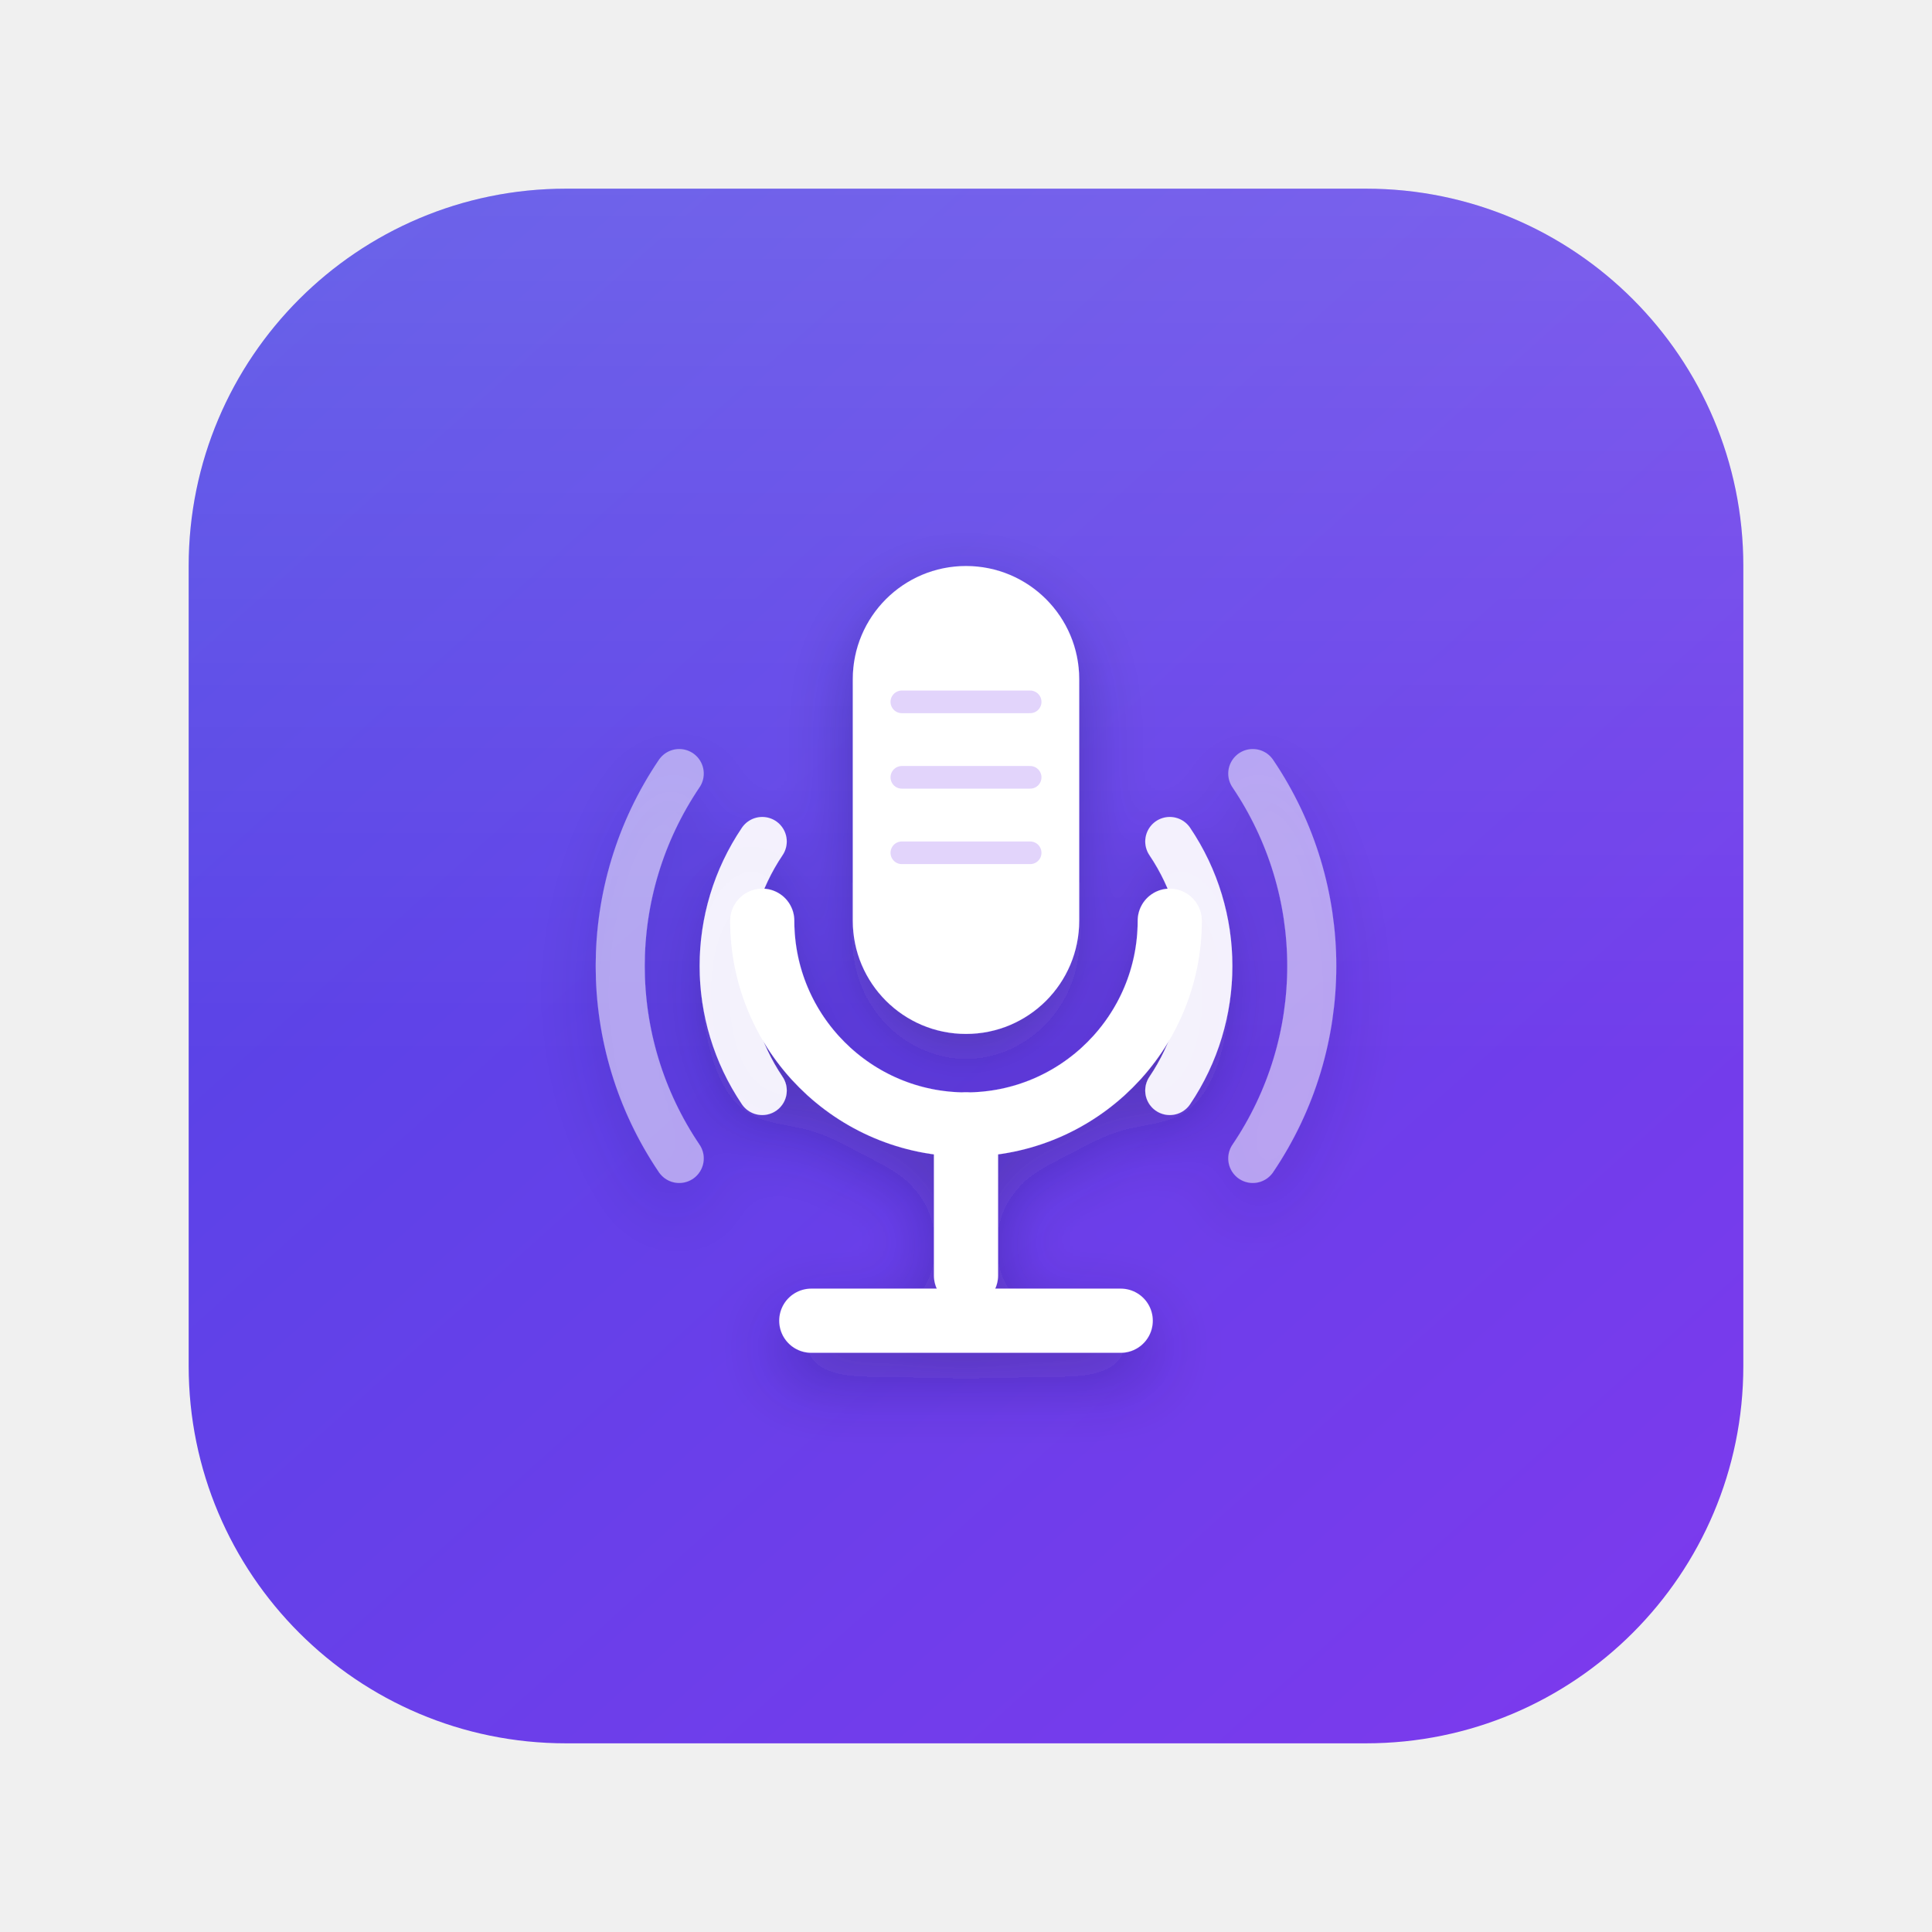
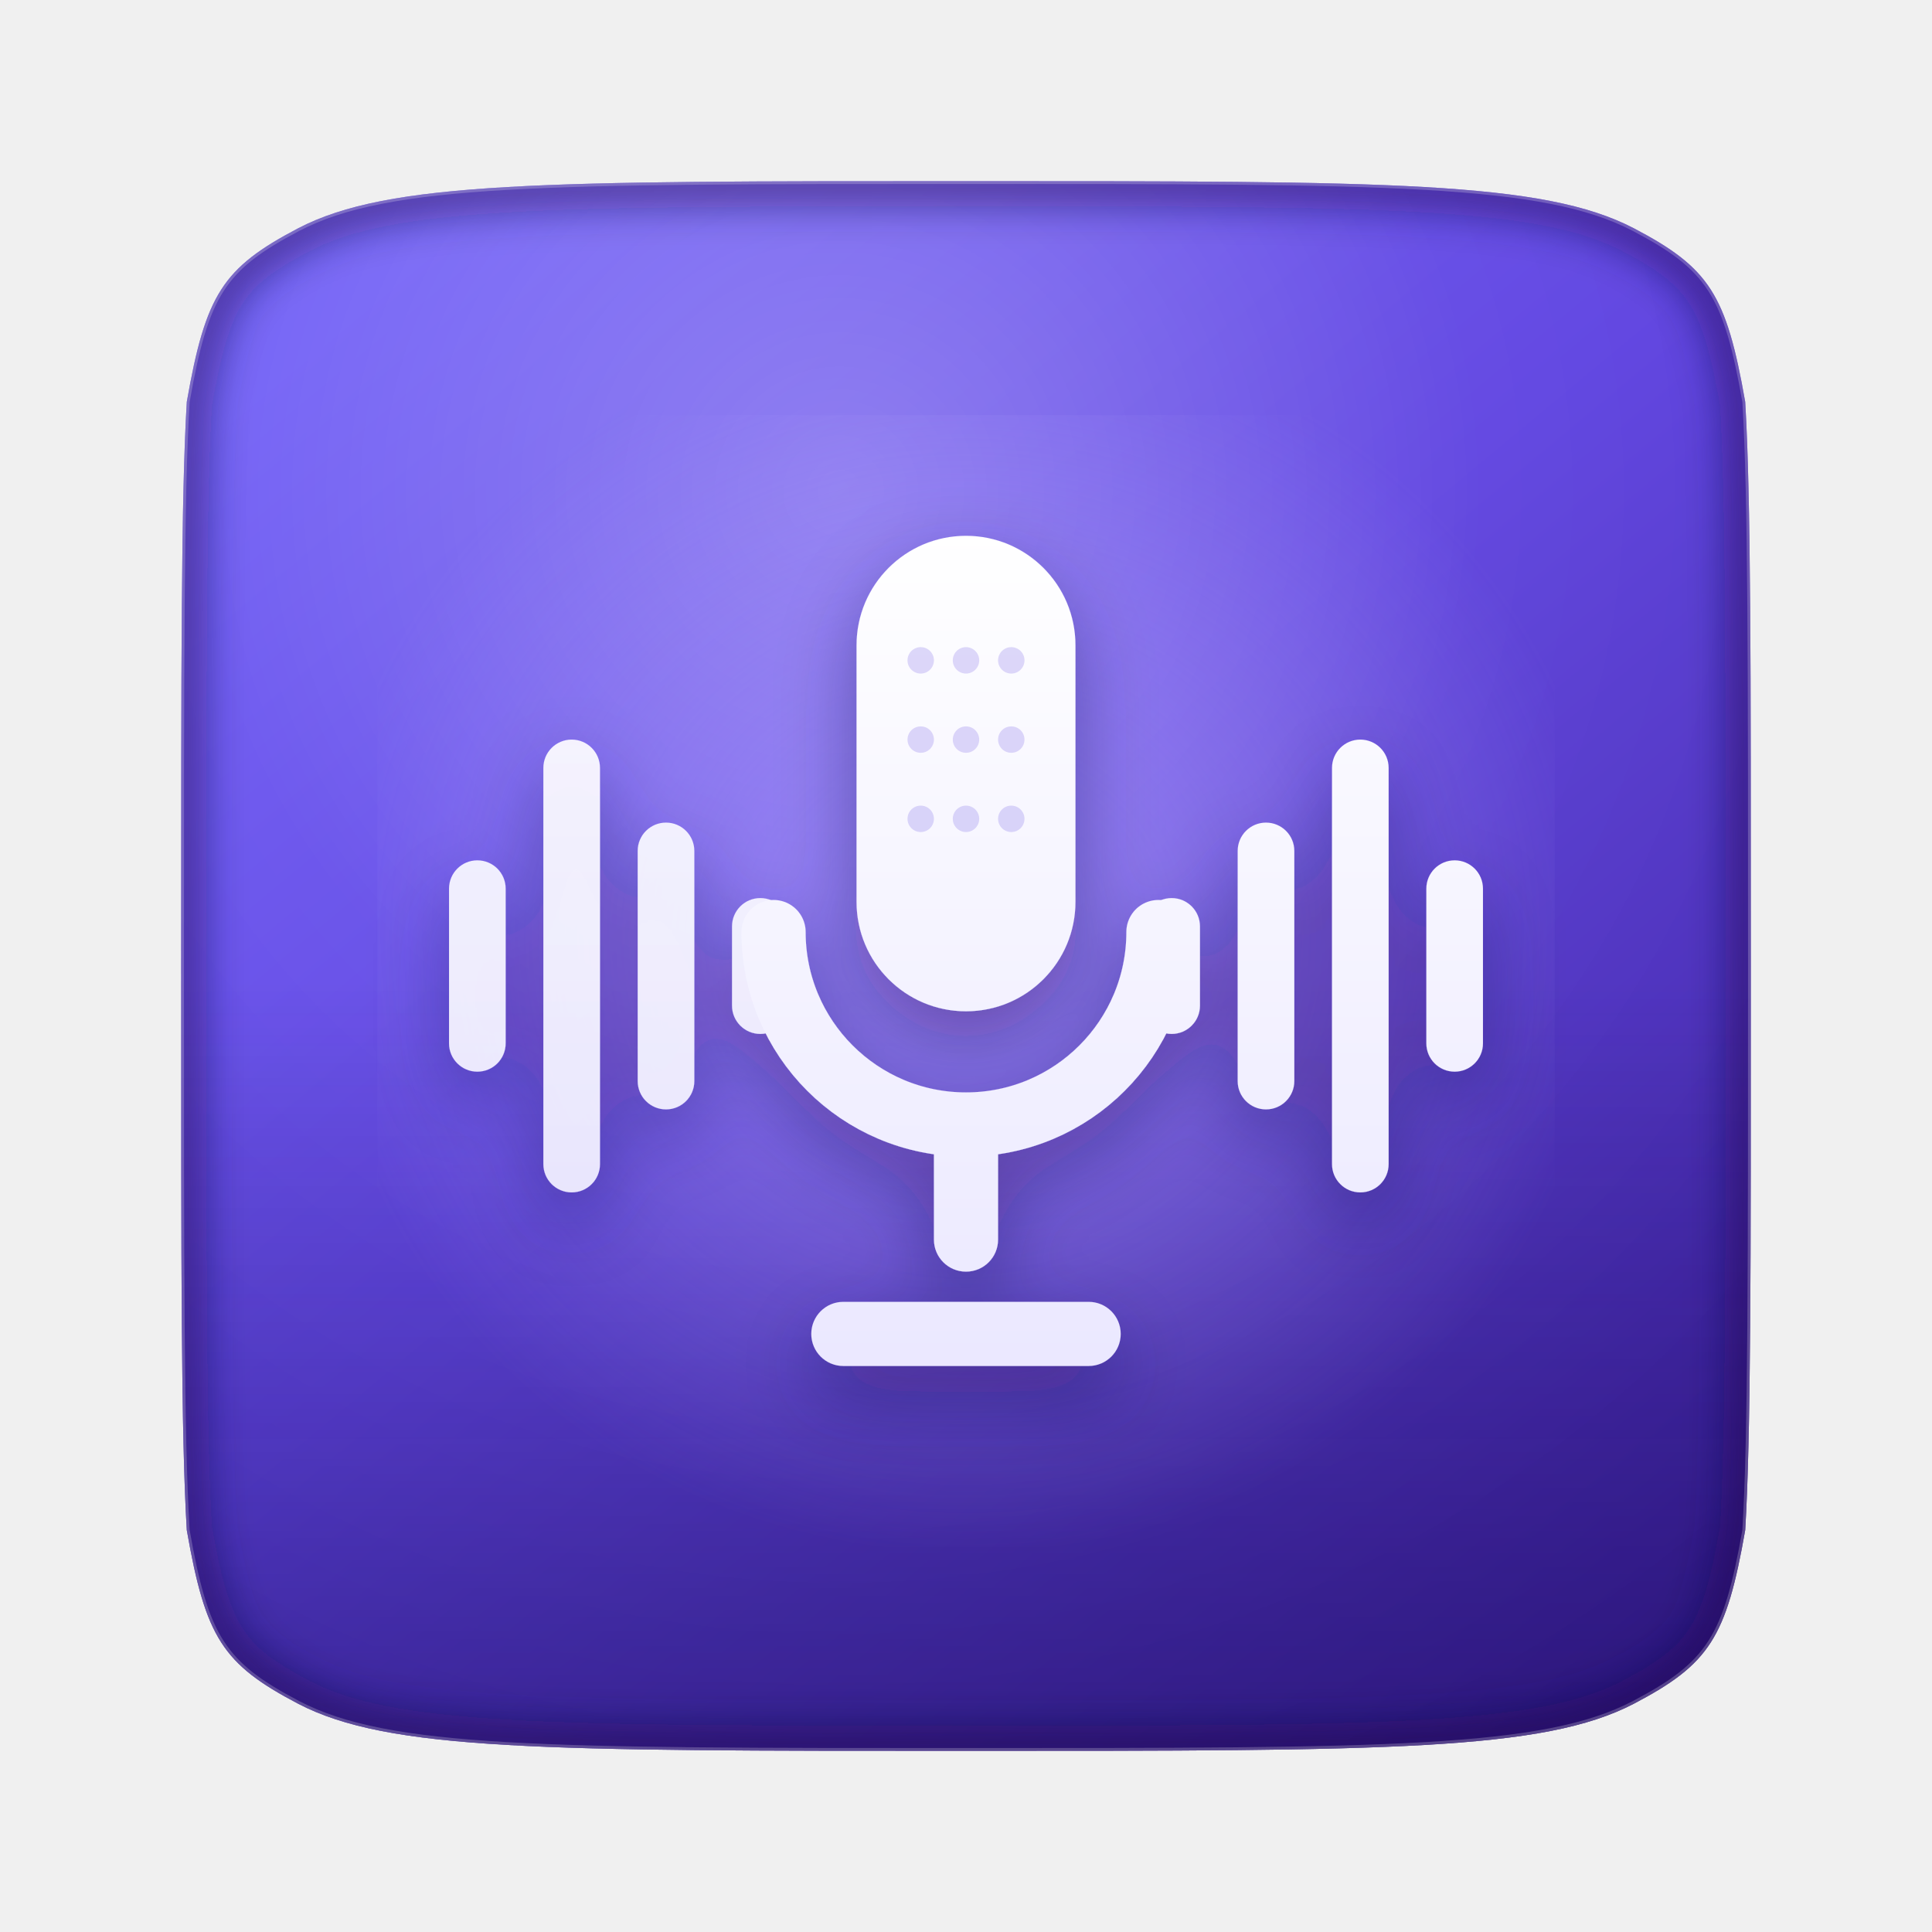
<svg xmlns="http://www.w3.org/2000/svg" width="1024" height="1024" viewBox="0 0 1024 1024">
  <defs>
-     <linearGradient id="bg" x1="160" y1="120" x2="864" y2="904" gradientUnits="userSpaceOnUse">
-       <stop offset="0" stop-color="#4F46E5" />
-       <stop offset="1" stop-color="#7C3AED" />
+     <linearGradient id="bg" x1="200" y1="150" x2="824" y2="900" gradientUnits="userSpaceOnUse">
+       <stop offset="0" stop-color="#6D5BF5" />
+       <stop offset="0.45" stop-color="#5B3FE0" />
+       <stop offset="1" stop-color="#3B1E9E" />
    </linearGradient>
-     <linearGradient id="sheen" x1="512" y1="100" x2="512" y2="560" gradientUnits="userSpaceOnUse">
-       <stop offset="0" stop-color="#FFFFFF" stop-opacity="0.16" />
+     <radialGradient id="topLight" cx="0.42" cy="0.20" r="0.9">
+       <stop offset="0" stop-color="#FFFFFF" stop-opacity="0.28" />
+       <stop offset="0.45" stop-color="#FFFFFF" stop-opacity="0.06" />
      <stop offset="1" stop-color="#FFFFFF" stop-opacity="0" />
+     </radialGradient>
+     <linearGradient id="vignette" x1="512" y1="520" x2="512" y2="928" gradientUnits="userSpaceOnUse">
+       <stop offset="0" stop-color="#1A0E52" stop-opacity="0" />
+       <stop offset="1" stop-color="#1A0E52" stop-opacity="0.42" />
    </linearGradient>
-     <filter id="glyphShadow" x="-30%" y="-30%" width="160%" height="160%">
-       <feDropShadow dx="0" dy="14" stdDeviation="18" flood-color="#1E1B4B" flood-opacity="0.30" />
+     <linearGradient id="glyphFill" x1="512" y1="280" x2="512" y2="760" gradientUnits="userSpaceOnUse">
+       <stop offset="0" stop-color="#FFFFFF" />
+       <stop offset="1" stop-color="#E9E6FF" />
+     </linearGradient>
+     <radialGradient id="accentGlow" cx="0.5" cy="0.46" r="0.55">
+       <stop offset="0" stop-color="#B8A8FF" stop-opacity="0.55" />
+       <stop offset="1" stop-color="#B8A8FF" stop-opacity="0" />
+     </radialGradient>
+     <filter id="glyphShadow" x="-35%" y="-35%" width="170%" height="170%">
+       <feDropShadow dx="0" dy="16" stdDeviation="20" flood-color="#150A45" flood-opacity="0.38" />
    </filter>
+     <path id="squircle" d="M512 96       C 736 96 818 96 866 121       C 906 142 915 156 925 213       C 928 263 928 351 928 512       C 928 673 928 761 925 811       C 915 868 906 882 866 903       C 818 928 736 928 512 928       C 288 928 206 928 158 903       C 118 882 109 868 99 811       C 96 761 96 673 96 512       C 96 351 96 263 99 213       C 109 156 118 142 158 121       C 206 96 288 96 512 96 Z" />
    <clipPath id="squircleClip">
-       <rect x="100" y="100" width="824" height="824" rx="200" ry="200" />
+       <use href="#squircle" />
    </clipPath>
  </defs>
-   <rect x="100" y="100" width="824" height="824" rx="200" ry="200" fill="url(#bg)" />
  <g clip-path="url(#squircleClip)">
-     <rect x="100" y="100" width="824" height="460" fill="url(#sheen)" />
+     <use href="#squircle" fill="url(#bg)" />
+     <use href="#squircle" fill="url(#topLight)" />
+     <use href="#squircle" fill="url(#vignette)" />
+     <rect x="200" y="220" width="624" height="600" fill="url(#accentGlow)" />
+     <use href="#squircle" fill="none" stroke="#160A47" stroke-opacity="0.45" stroke-width="26" style="filter:blur(10px)" />
+     <use href="#squircle" fill="none" stroke="#FFFFFF" stroke-opacity="0.22" stroke-width="3" />
  </g>
-   <g filter="url(#glyphShadow)" fill="none">
-     <g stroke="#FFFFFF" stroke-width="26" stroke-linecap="round" opacity="0.92">
-       <path d="M404 446 a118 118 0 0 0 0 132" />
-       <path d="M360 410 a182 182 0 0 0 0 204" opacity="0.55" />
-       <path d="M620 446 a118 118 0 0 1 0 132" />
-       <path d="M664 410 a182 182 0 0 1 0 204" opacity="0.55" />
+   <g filter="url(#glyphShadow)">
+     <g fill="url(#glyphFill)">
+       <rect x="606" y="476" width="30" height="72" rx="15" />
+       <rect x="656" y="436" width="30" height="152" rx="15" />
+       <rect x="706" y="392" width="30" height="240" rx="15" />
+       <rect x="756" y="456" width="30" height="112" rx="15" />
    </g>
-     <rect x="452" y="300" width="120" height="248" rx="60" ry="60" fill="#FFFFFF" />
-     <g stroke="#7C3AED" stroke-width="12" stroke-linecap="round" opacity="0.22">
-       <line x1="478" y1="372" x2="546" y2="372" />
-       <line x1="478" y1="412" x2="546" y2="412" />
-       <line x1="478" y1="452" x2="546" y2="452" />
+     <g fill="url(#glyphFill)" opacity="0.95">
+       <rect x="388" y="476" width="30" height="72" rx="15" />
+       <rect x="338" y="436" width="30" height="152" rx="15" />
+       <rect x="288" y="392" width="30" height="240" rx="15" />
+       <rect x="238" y="456" width="30" height="112" rx="15" />
    </g>
-     <path d="M404 488 a108 108 0 0 0 216 0" stroke="#FFFFFF" stroke-width="34" stroke-linecap="round" />
-     <line x1="512" y1="596" x2="512" y2="676" stroke="#FFFFFF" stroke-width="34" stroke-linecap="round" />
-     <line x1="430" y1="700" x2="594" y2="700" stroke="#FFFFFF" stroke-width="34" stroke-linecap="round" />
+     <rect x="454" y="284" width="116" height="252" rx="58" fill="url(#glyphFill)" />
+     <g fill="#5B3FE0" opacity="0.20">
+       <circle cx="488" cy="350" r="7" />
+       <circle cx="512" cy="350" r="7" />
+       <circle cx="536" cy="350" r="7" />
+       <circle cx="488" cy="392" r="7" />
+       <circle cx="512" cy="392" r="7" />
+       <circle cx="536" cy="392" r="7" />
+       <circle cx="488" cy="434" r="7" />
+       <circle cx="512" cy="434" r="7" />
+       <circle cx="536" cy="434" r="7" />
+     </g>
+     <path d="M410 494 a102 102 0 0 0 204 0" fill="none" stroke="url(#glyphFill)" stroke-width="34" stroke-linecap="round" />
+     <rect x="495" y="588" width="34" height="86" rx="17" fill="url(#glyphFill)" />
+     <rect x="430" y="690" width="164" height="34" rx="17" fill="url(#glyphFill)" />
  </g>
</svg>
